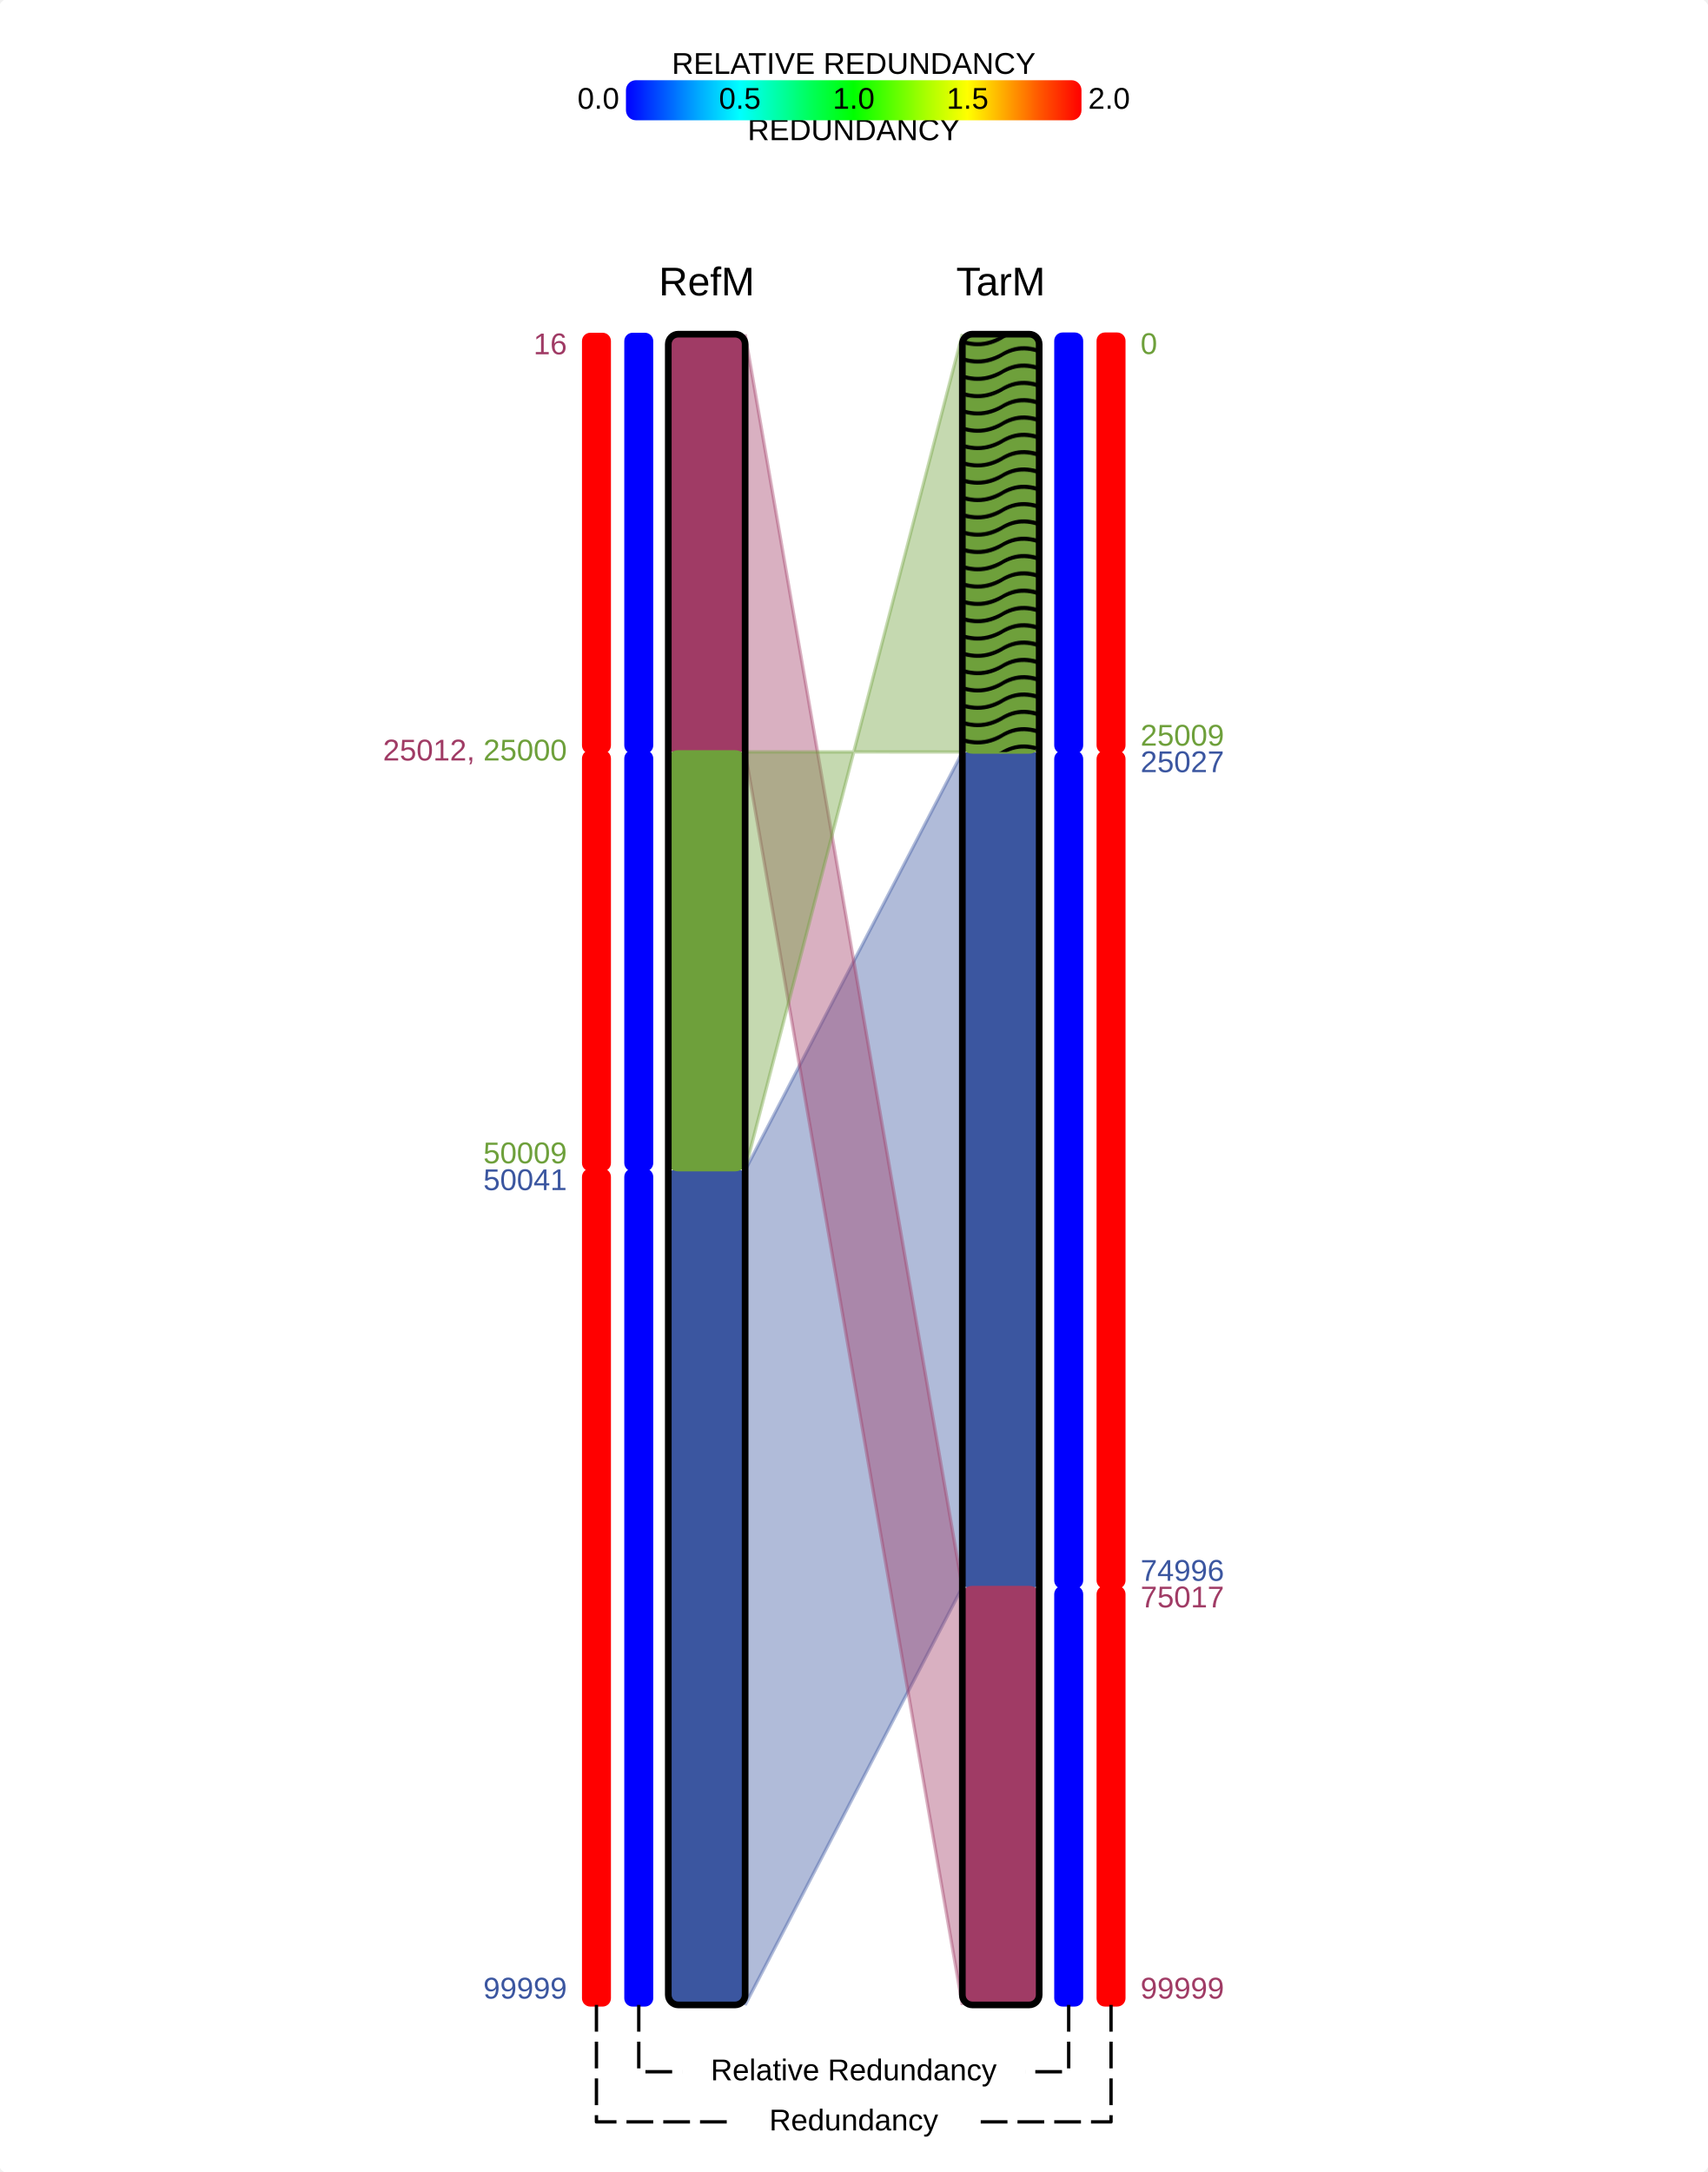
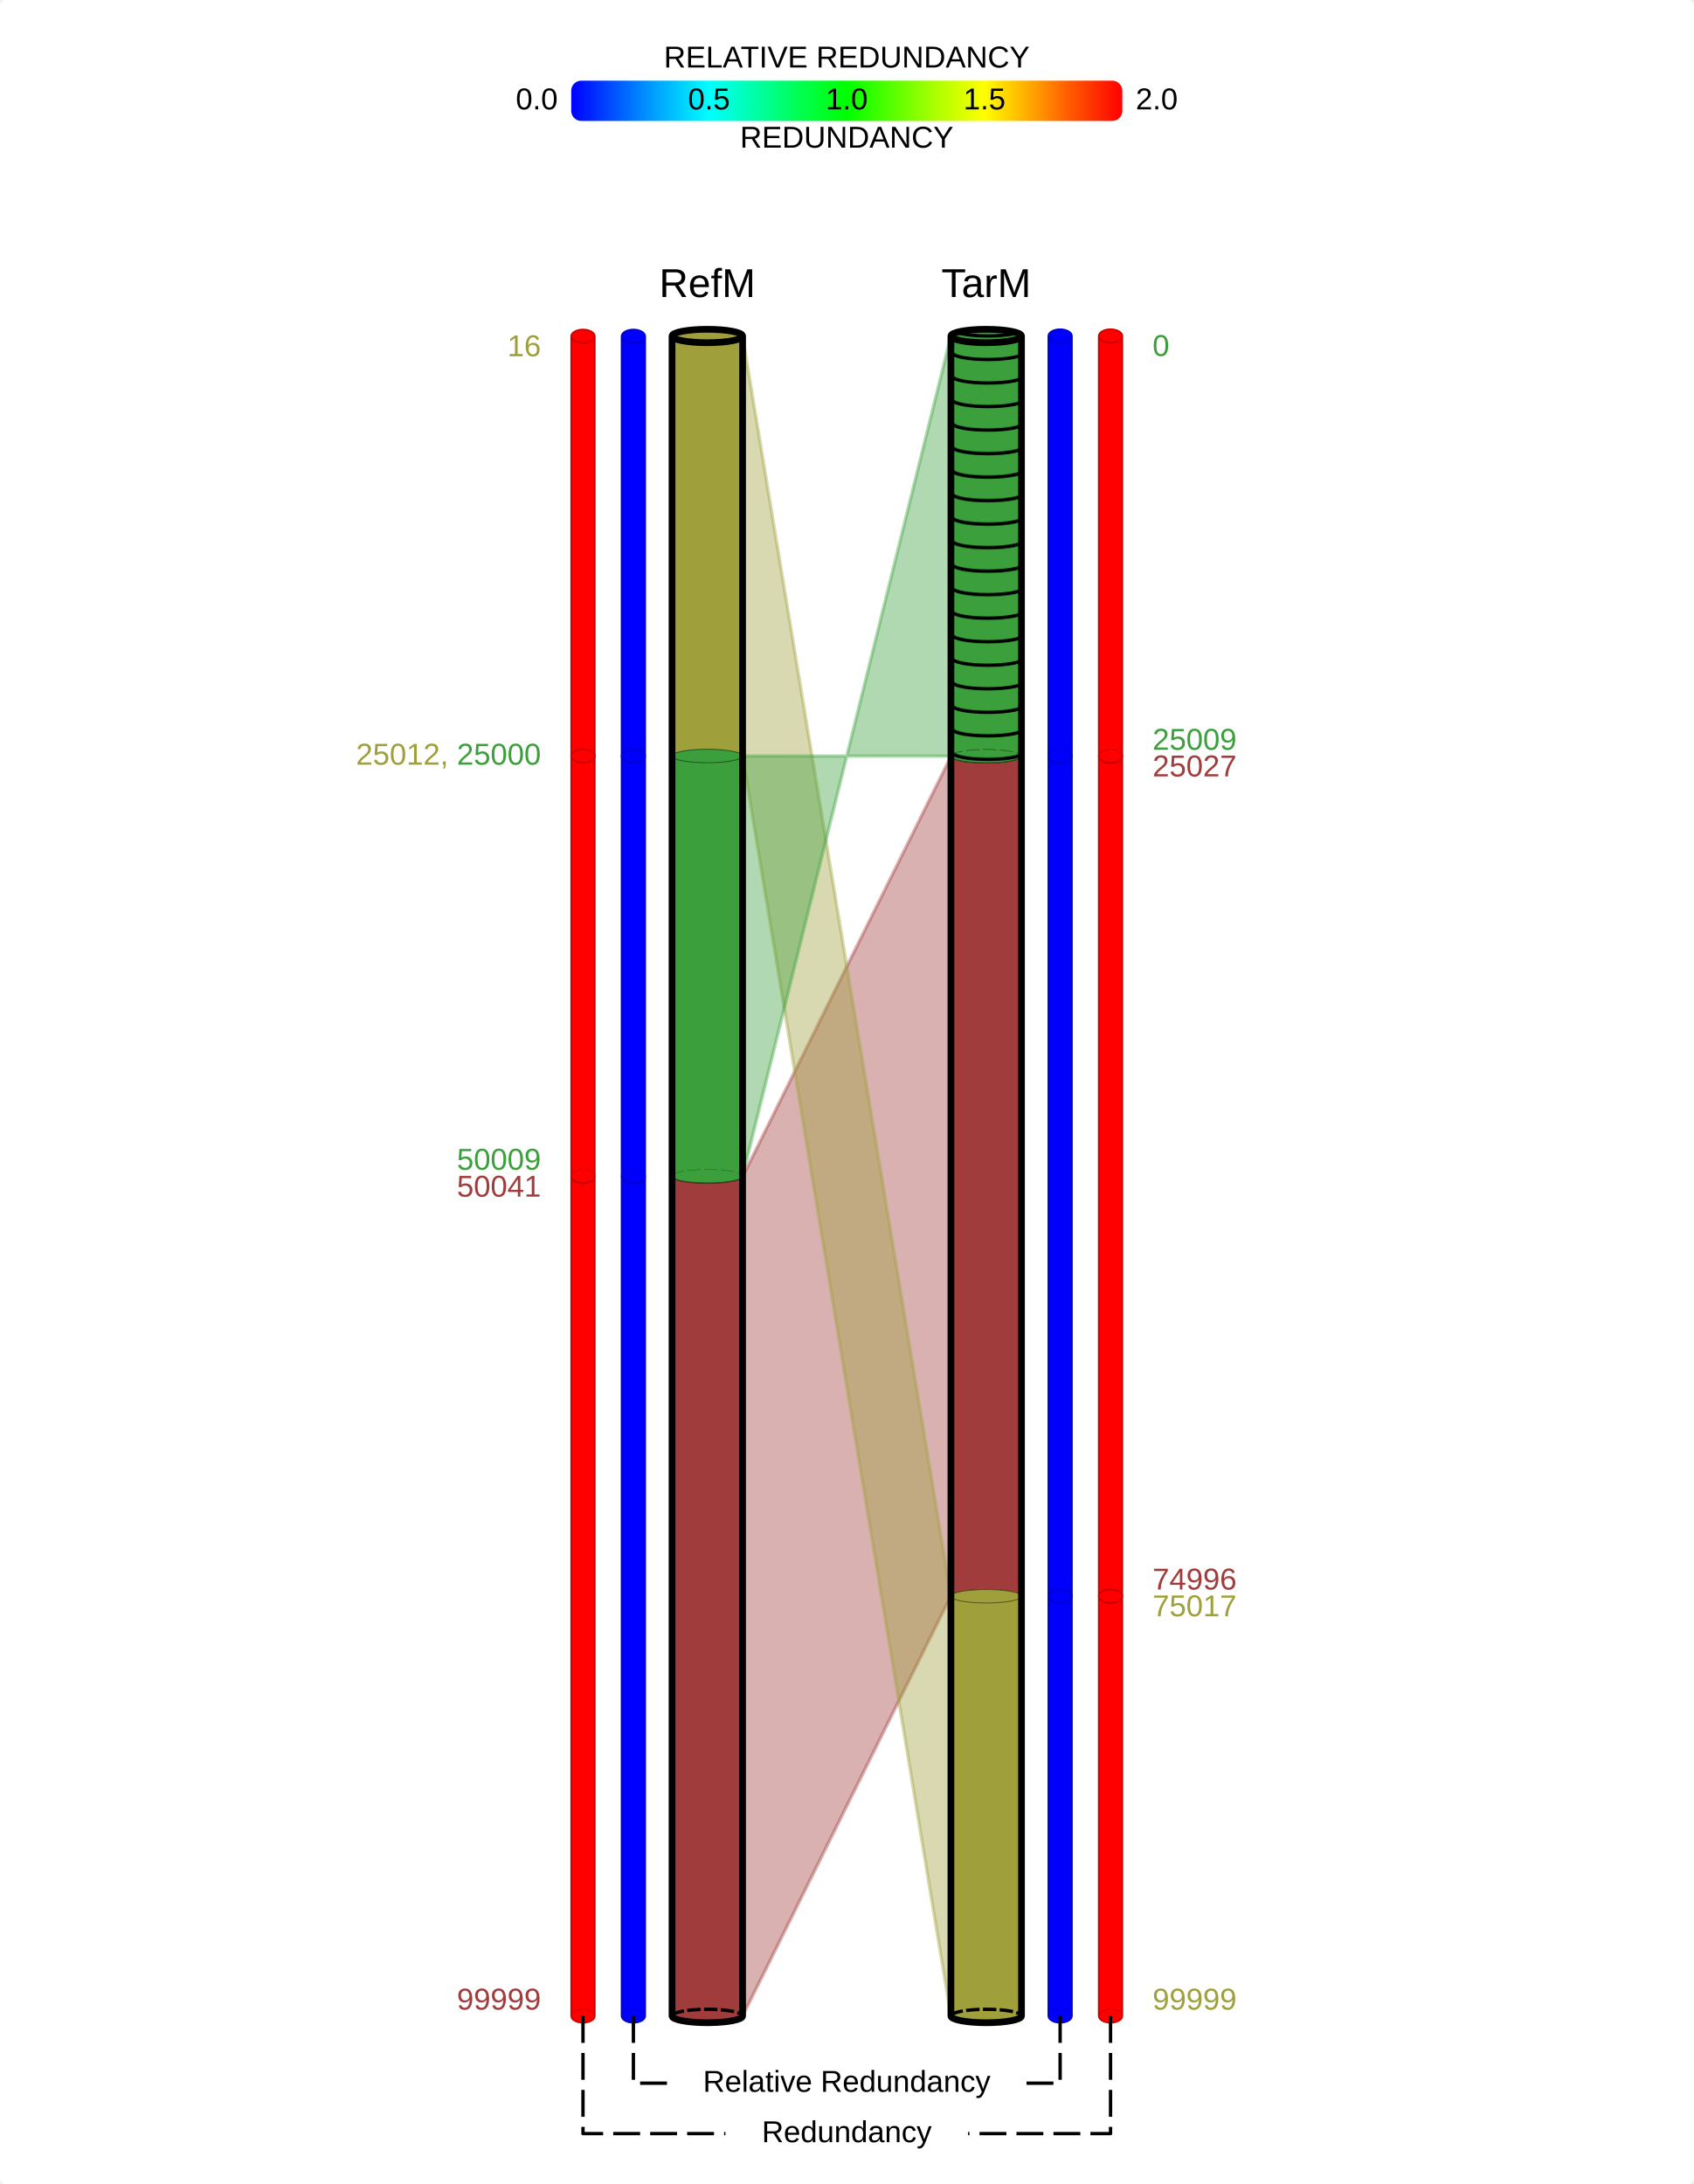
- <svg xmlns="http://www.w3.org/2000/svg" width="511" height="650">
+ <svg xmlns="http://www.w3.org/2000/svg" width="504" height="650">
  <defs id="ffff">
-     <pattern id="Wavy" height="5.181" width="30" patternUnits="userSpaceOnUse">
-       <path d="M 7.597,0.061 C 5.079,-0.187 2.656,0.302 -0.01,1.788 L -0.01,3.061 C 2.773,1.431 5.173,1.052 7.472,1.280 C 9.770,1.508 11.969,2.361 14.253,3.218 C 18.820,4.931 23.804,6.676 30.066,3.061 L 30.062,1.788 C 23.622,5.497 19.246,3.770 14.691,2.061 C 12.413,1.207 10.115,0.311 7.597,0.061 z" fill="black" stroke="none" />
+     <pattern id="Wavy" x="-10.50" y="0.00" width="21.00" height="7.00" patternUnits="userSpaceOnUse">
+       <path d="m0,0 a 10.5,2 0 0,0 21,0 " fill="transparent" fill-opacity="0.8" stroke="black" stroke-linejoin="round" stroke-dasharray="" stroke-width="1.00" />
    </pattern>
  </defs>
  <defs id="ffff">
-     <pattern id="WavyWhite" height="5.181" width="30" patternUnits="userSpaceOnUse">
-       <path d="M 7.597,0.061 C 5.079,-0.187 2.656,0.302 -0.01,1.788 L -0.01,3.061 C 2.773,1.431 5.173,1.052 7.472,1.280 C 9.770,1.508 11.969,2.361 14.253,3.218 C 18.820,4.931 23.804,6.676 30.066,3.061 L 30.062,1.788 C 23.622,5.497 19.246,3.770 14.691,2.061 C 12.413,1.207 10.115,0.311 7.597,0.061 z" fill="white" stroke="none" />
+     <pattern id="WavyWhite" x="-10.50" y="0.00" width="21.00" height="7.00" patternUnits="userSpaceOnUse">
+       <path d="m0,0 a 10.5,2 0 0,0 21,0 " fill="transparent" fill-opacity="0.8" stroke="white" stroke-linejoin="round" stroke-dasharray="" stroke-width="1.00" />
    </pattern>
  </defs>
-   <rect fill="white" stroke="white" fill-opacity="1" width="511.00" height="650.00" x="0.00" y="0.00" ry="3" />
-   <text id="211.50000085.000000" x="211.50" y="85.00" dominant-baseline="middle" transform="" font-size="12px" font-weight="normal" font-family="Arial" fill="black" text-align="start" line-height="125%%" text-anchor="middle">RefM</text>
-   <text id="299.50000085.000000" x="299.50" y="85.00" dominant-baseline="middle" transform="" font-size="12px" font-weight="normal" font-family="Arial" fill="black" text-align="start" line-height="125%%" text-anchor="middle">TarM</text>
-   <text id="169.666667100.080000" x="169.67" y="100.08" dominant-baseline="text-before-edge" transform="" font-size="9px" font-weight="normal" font-family="Arial" fill="black" text-align="start" line-height="125%%" text-anchor="end">
-     <tspan id="3" style="fill:#A03B65">16</tspan>
+   <rect fill="white" stroke="white" fill-opacity="1" width="504.00" height="650.00" x="0.00" y="0.00" ry="3" />
+   <text id="210.50000085.000000" x="210.50" y="85.00" dx="0" dy="0" dominant-baseline="middle" transform="" font-size="12px" font-weight="normal" font-family="Arial" fill="black" text-align="start" line-height="125%%" text-anchor="middle">RefM</text>
+   <text id="293.50000085.000000" x="293.50" y="85.00" dx="0" dy="0" dominant-baseline="middle" transform="" font-size="12px" font-weight="normal" font-family="Arial" fill="black" text-align="start" line-height="125%%" text-anchor="middle">TarM</text>
+   <text id="161.000000100.080000" x="161.00" y="100.08" dx="0" dy="0" dominant-baseline="text-before-edge" transform="" font-size="9px" font-weight="normal" font-family="Arial" fill="black" text-align="start" line-height="125%%" text-anchor="end">
+     <tspan id="1" style="fill:#9FA03B">16</tspan>
  </text>
-   <text id="169.666667225.030000" x="169.67" y="225.03" dominant-baseline="middle" transform="" font-size="9px" font-weight="normal" font-family="Arial" fill="black" text-align="start" line-height="125%%" text-anchor="end">
-     <tspan id="3" style="fill:#A03B65">25012, </tspan>
-     <tspan id="4" style="fill:#6EA03B">25000</tspan>
+   <text id="161.000000225.030000" x="161.00" y="225.03" dx="0" dy="0" dominant-baseline="middle" transform="" font-size="9px" font-weight="normal" font-family="Arial" fill="black" text-align="start" line-height="125%%" text-anchor="end">
+     <tspan id="1" style="fill:#9FA03B">25012, </tspan>
+     <tspan id="2" style="fill:#3BA03C">25000</tspan>
  </text>
-   <text id="169.666667350.045000" x="169.67" y="350.04" dominant-baseline="text-after-edge" transform="" font-size="9px" font-weight="normal" font-family="Arial" fill="black" text-align="start" line-height="125%%" text-anchor="end">
-     <tspan id="4" style="fill:#6EA03B">50009</tspan>
+   <text id="161.000000350.045000" x="161.00" y="350.04" dx="0" dy="0" dominant-baseline="text-after-edge" transform="" font-size="9px" font-weight="normal" font-family="Arial" fill="black" text-align="start" line-height="125%%" text-anchor="end">
+     <tspan id="2" style="fill:#3BA03C">50009</tspan>
  </text>
-   <text id="169.666667350.205000" x="169.67" y="350.21" dominant-baseline="text-before-edge" transform="" font-size="9px" font-weight="normal" font-family="Arial" fill="black" text-align="start" line-height="125%%" text-anchor="end">
-     <tspan id="2" style="fill:#3B56A0">50041</tspan>
+   <text id="161.000000350.205000" x="161.00" y="350.21" dx="0" dy="0" dominant-baseline="text-before-edge" transform="" font-size="9px" font-weight="normal" font-family="Arial" fill="black" text-align="start" line-height="125%%" text-anchor="end">
+     <tspan id="0" style="fill:#A03C3B">50041</tspan>
  </text>
-   <text id="169.666667599.995000" x="169.67" y="600.00" dominant-baseline="text-after-edge" transform="" font-size="9px" font-weight="normal" font-family="Arial" fill="black" text-align="start" line-height="125%%" text-anchor="end">
-     <tspan id="2" style="fill:#3B56A0">99999</tspan>
+   <text id="161.000000599.995000" x="161.00" y="600.00" dx="0" dy="0" dominant-baseline="text-after-edge" transform="" font-size="9px" font-weight="normal" font-family="Arial" fill="black" text-align="start" line-height="125%%" text-anchor="end">
+     <tspan id="0" style="fill:#A03C3B">99999</tspan>
  </text>
-   <text id="341.333333100.000000" x="341.33" y="100.00" dominant-baseline="text-before-edge" transform="" font-size="9px" font-weight="normal" font-family="Arial" fill="black" text-align="start" line-height="125%%" text-anchor="start">
-     <tspan id="4" style="fill:#6EA03B">0</tspan>
+   <text id="343.000000100.000000" x="343.00" y="100.00" dx="0" dy="0" dominant-baseline="text-before-edge" transform="" font-size="9px" font-weight="normal" font-family="Arial" fill="black" text-align="start" line-height="125%%" text-anchor="start">
+     <tspan id="2" style="fill:#3BA03C">0</tspan>
  </text>
-   <text id="341.333333225.045000" x="341.33" y="225.05" dominant-baseline="text-after-edge" transform="" font-size="9px" font-weight="normal" font-family="Arial" fill="black" text-align="start" line-height="125%%" text-anchor="start">
-     <tspan id="4" style="fill:#6EA03B">25009</tspan>
+   <text id="343.000000225.045000" x="343.00" y="225.05" dx="0" dy="0" dominant-baseline="text-after-edge" transform="" font-size="9px" font-weight="normal" font-family="Arial" fill="black" text-align="start" line-height="125%%" text-anchor="start">
+     <tspan id="2" style="fill:#3BA03C">25009</tspan>
  </text>
-   <text id="341.333333225.135000" x="341.33" y="225.13" dominant-baseline="text-before-edge" transform="" font-size="9px" font-weight="normal" font-family="Arial" fill="black" text-align="start" line-height="125%%" text-anchor="start">
-     <tspan id="2" style="fill:#3B56A0">25027</tspan>
+   <text id="343.000000225.135000" x="343.00" y="225.13" dx="0" dy="0" dominant-baseline="text-before-edge" transform="" font-size="9px" font-weight="normal" font-family="Arial" fill="black" text-align="start" line-height="125%%" text-anchor="start">
+     <tspan id="0" style="fill:#A03C3B">25027</tspan>
  </text>
-   <text id="341.333333474.980000" x="341.33" y="474.98" dominant-baseline="text-after-edge" transform="" font-size="9px" font-weight="normal" font-family="Arial" fill="black" text-align="start" line-height="125%%" text-anchor="start">
-     <tspan id="2" style="fill:#3B56A0">74996</tspan>
+   <text id="343.000000474.980000" x="343.00" y="474.98" dx="0" dy="0" dominant-baseline="text-after-edge" transform="" font-size="9px" font-weight="normal" font-family="Arial" fill="black" text-align="start" line-height="125%%" text-anchor="start">
+     <tspan id="0" style="fill:#A03C3B">74996</tspan>
  </text>
-   <text id="341.333333475.085000" x="341.33" y="475.08" dominant-baseline="text-before-edge" transform="" font-size="9px" font-weight="normal" font-family="Arial" fill="black" text-align="start" line-height="125%%" text-anchor="start">
-     <tspan id="3" style="fill:#A03B65">75017</tspan>
+   <text id="343.000000475.085000" x="343.00" y="475.08" dx="0" dy="0" dominant-baseline="text-before-edge" transform="" font-size="9px" font-weight="normal" font-family="Arial" fill="black" text-align="start" line-height="125%%" text-anchor="start">
+     <tspan id="1" style="fill:#9FA03B">75017</tspan>
  </text>
-   <text id="341.333333599.995000" x="341.33" y="600.00" dominant-baseline="text-after-edge" transform="" font-size="9px" font-weight="normal" font-family="Arial" fill="black" text-align="start" line-height="125%%" text-anchor="start">
-     <tspan id="3" style="fill:#A03B65">99999</tspan>
+   <text id="343.000000599.995000" x="343.00" y="600.00" dx="0" dy="0" dominant-baseline="text-after-edge" transform="" font-size="9px" font-weight="normal" font-family="Arial" fill="black" text-align="start" line-height="125%%" text-anchor="start">
+     <tspan id="1" style="fill:#9FA03B">99999</tspan>
  </text>
-   <rect fill="#3B56A0" stroke="#3B56A0" fill-opacity="1" width="23.00" height="249.79" x="200.00" y="350.21" ry="3" />
-   <rect id="rect3777" fill="#0000ff" stroke="#0000ff" fill-opacity="1" width="7.67" height="249.79" x="187.33" y="350.21" ry="2" />
-   <rect fill="#ff0000" stroke="#ff0000" fill-opacity="1" width="7.67" height="249.79" x="174.67" y="350.21" ry="2" />
-   <rect fill="#3B56A0" stroke="#3B56A0" fill-opacity="1" width="23.00" height="249.84" x="288.00" y="225.13" ry="3" />
-   <rect id="rect3777" fill="#0000ff" stroke="#0000ff" fill-opacity="1" width="7.67" height="249.84" x="316.00" y="225.13" ry="2" />
-   <rect fill="#ff0000" stroke="#ff0000" fill-opacity="1" width="7.67" height="249.84" x="328.67" y="225.13" ry="2" />
-   <polygon points="223.00,350.21 223.00,600.00 288.00,474.98 288.00,225.13" fill="#3B56A0" stroke="#3B56A0" stroke-width="1" stroke-opacity="0.4" fill-opacity="0.4" />
-   <rect fill="#A03B65" stroke="#A03B65" fill-opacity="1" width="23.00" height="124.98" x="200.00" y="100.08" ry="3" />
-   <rect id="rect3777" fill="#0000ff" stroke="#0000ff" fill-opacity="1" width="7.67" height="124.98" x="187.33" y="100.08" ry="2" />
-   <rect fill="#ff0000" stroke="#ff0000" fill-opacity="1" width="7.67" height="124.98" x="174.67" y="100.08" ry="2" />
-   <rect fill="#A03B65" stroke="#A03B65" fill-opacity="1" width="23.00" height="124.91" x="288.00" y="475.08" ry="3" />
-   <rect id="rect3777" fill="#0000ff" stroke="#0000ff" fill-opacity="1" width="7.67" height="124.91" x="316.00" y="475.08" ry="2" />
-   <rect fill="#ff0000" stroke="#ff0000" fill-opacity="1" width="7.67" height="124.91" x="328.67" y="475.08" ry="2" />
-   <polygon points="223.00,100.08 223.00,225.06 288.00,600.00 288.00,475.08" fill="#A03B65" stroke="#A03B65" stroke-width="1" stroke-opacity="0.4" fill-opacity="0.4" />
-   <rect fill="#6EA03B" stroke="#6EA03B" fill-opacity="1" width="23.00" height="125.05" x="200.00" y="225.00" ry="3" />
-   <rect id="rect3777" fill="#0000ff" stroke="#0000ff" fill-opacity="1" width="7.67" height="125.05" x="187.33" y="225.00" ry="2" />
-   <rect fill="#ff0000" stroke="#ff0000" fill-opacity="1" width="7.67" height="125.05" x="174.67" y="225.00" ry="2" />
-   <rect fill="#6EA03B" stroke="#6EA03B" fill-opacity="1" width="23.00" height="125.05" x="288.00" y="100.00" ry="3" />
-   <rect fill-opacity="1" stroke-width="2" fill="url(#Wavy)" width="23.00" height="125.05" x="288.00" y="100.00" ry="3" />
-   <rect id="rect3777" fill="#0000ff" stroke="#0000ff" fill-opacity="1" width="7.67" height="125.05" x="316.00" y="100.00" ry="2" />
-   <rect fill="#ff0000" stroke="#ff0000" fill-opacity="1" width="7.67" height="125.05" x="328.67" y="100.00" ry="2" />
-   <polygon points="223.00,225.00 223.00,350.04 288.00,100.00 288.00,225.05" fill="#6EA03B" stroke="#6EA03B" stroke-width="1" stroke-opacity="0.4" fill-opacity="0.4" />
-   <rect fill="none" stroke="#000000" stroke-width="2" stroke-linecap="butt" stroke-linejoin="miter" stroke-miterlimit="4" width="23.00" height="500.00" x="200.00" y="100.00" ry="3" />
-   <rect fill="none" stroke="#000000" stroke-width="2" stroke-linecap="butt" stroke-linejoin="miter" stroke-miterlimit="4" width="23.00" height="500.00" x="288.00" y="100.00" ry="3" />
-   <text id="255.50000024.000000" x="255.50" y="24.00" dominant-baseline="text-after-edge" transform="" font-size="9px" font-weight="normal" font-family="Arial" fill="black" text-align="start" line-height="125%%" text-anchor="middle">RELATIVE REDUNDANCY</text>
-   <text id="255.50000036.000000" x="255.50" y="36.00" dominant-baseline="text-before-edge" transform="" font-size="9px" font-weight="normal" font-family="Arial" fill="black" text-align="start" line-height="125%%" text-anchor="middle">REDUNDANCY</text>
+   <path d="M 200,350.205  v 249.79 a 10.5,2 0 0,0 21,0  v -249.79 a 10.5,2 0 0,0 -21,0  a 10.5,2 0 0,0 21,0 " fill="#A03C3B" fill-opacity="1" stroke="#501E1D" stroke-linejoin="round" stroke-dasharray="" stroke-width="0.25" />
+   <path d="M 200,599.995  a 10.5,2 0 0,1 21,0 " fill="transparent" fill-opacity="1" stroke="#501E1D" stroke-linejoin="round" stroke-dasharray="4 1" stroke-width="0.12" />
+   <path d="M 185,350.205  v 249.79 a 3.5,2 0 0,0 7,0  v -249.79 a 3.5,2 0 0,0 -7,0  a 3.5,2 0 0,0 7,0 " fill="#0000ff" fill-opacity="1" stroke="#00C" stroke-linejoin="round" stroke-dasharray="" stroke-width="0.50" />
+   <path d="M 185,599.995  a 3.5,2 0 0,1 7,0 " fill="transparent" fill-opacity="1" stroke="#00C" stroke-linejoin="round" stroke-dasharray="4 1" stroke-width="0.25" />
+   <path d="M 170,350.205  v 249.79 a 3.5,2 0 0,0 7,0  v -249.79 a 3.5,2 0 0,0 -7,0  a 3.5,2 0 0,0 7,0 " fill="#ff0000" fill-opacity="1" stroke="#C00" stroke-linejoin="round" stroke-dasharray="" stroke-width="0.50" />
+   <path d="M 170,599.995  a 3.5,2 0 0,1 7,0 " fill="transparent" fill-opacity="1" stroke="#C00" stroke-linejoin="round" stroke-dasharray="4 1" stroke-width="0.25" />
+   <path d="M 283,225.135  v 249.845 a 10.5,2 0 0,0 21,0  v -249.845 a 10.5,2 0 0,0 -21,0  a 10.5,2 0 0,0 21,0 " fill="#A03C3B" fill-opacity="1" stroke="#501E1D" stroke-linejoin="round" stroke-dasharray="" stroke-width="0.25" />
+   <path d="M 283,474.98  a 10.5,2 0 0,1 21,0 " fill="transparent" fill-opacity="1" stroke="#501E1D" stroke-linejoin="round" stroke-dasharray="4 1" stroke-width="0.12" />
+   <path d="M 312,225.135  v 249.845 a 3.5,2 0 0,0 7,0  v -249.845 a 3.5,2 0 0,0 -7,0  a 3.5,2 0 0,0 7,0 " fill="#0000ff" fill-opacity="1" stroke="#00C" stroke-linejoin="round" stroke-dasharray="" stroke-width="0.50" />
+   <path d="M 312,474.98  a 3.5,2 0 0,1 7,0 " fill="transparent" fill-opacity="1" stroke="#00C" stroke-linejoin="round" stroke-dasharray="4 1" stroke-width="0.25" />
+   <path d="M 327,225.135  v 249.845 a 3.5,2 0 0,0 7,0  v -249.845 a 3.5,2 0 0,0 -7,0  a 3.5,2 0 0,0 7,0 " fill="#ff0000" fill-opacity="1" stroke="#C00" stroke-linejoin="round" stroke-dasharray="" stroke-width="0.50" />
+   <path d="M 327,474.98  a 3.5,2 0 0,1 7,0 " fill="transparent" fill-opacity="1" stroke="#C00" stroke-linejoin="round" stroke-dasharray="4 1" stroke-width="0.25" />
+   <polygon points="221.00,350.21 221.00,600.00 283.00,474.98 283.00,225.13" fill="#A03C3B" stroke="#A03C3B" stroke-width="1" stroke-opacity="0.4" fill-opacity="0.4" />
+   <path d="M 200,100.08  v 124.98 a 10.5,2 0 0,0 21,0  v -124.98 a 10.5,2 0 0,0 -21,0  a 10.5,2 0 0,0 21,0 " fill="#9FA03B" fill-opacity="1" stroke="#4F501D" stroke-linejoin="round" stroke-dasharray="" stroke-width="0.25" />
+   <path d="M 200,225.06  a 10.5,2 0 0,1 21,0 " fill="transparent" fill-opacity="1" stroke="#4F501D" stroke-linejoin="round" stroke-dasharray="4 1" stroke-width="0.12" />
+   <path d="M 185,100.08  v 124.98 a 3.5,2 0 0,0 7,0  v -124.98 a 3.5,2 0 0,0 -7,0  a 3.5,2 0 0,0 7,0 " fill="#0000ff" fill-opacity="1" stroke="#00C" stroke-linejoin="round" stroke-dasharray="" stroke-width="0.50" />
+   <path d="M 185,225.06  a 3.5,2 0 0,1 7,0 " fill="transparent" fill-opacity="1" stroke="#00C" stroke-linejoin="round" stroke-dasharray="4 1" stroke-width="0.25" />
+   <path d="M 170,100.08  v 124.98 a 3.5,2 0 0,0 7,0  v -124.98 a 3.5,2 0 0,0 -7,0  a 3.5,2 0 0,0 7,0 " fill="#ff0000" fill-opacity="1" stroke="#C00" stroke-linejoin="round" stroke-dasharray="" stroke-width="0.50" />
+   <path d="M 170,225.06  a 3.5,2 0 0,1 7,0 " fill="transparent" fill-opacity="1" stroke="#C00" stroke-linejoin="round" stroke-dasharray="4 1" stroke-width="0.25" />
+   <path d="M 283,475.085  v 124.91 a 10.5,2 0 0,0 21,0  v -124.91 a 10.5,2 0 0,0 -21,0  a 10.5,2 0 0,0 21,0 " fill="#9FA03B" fill-opacity="1" stroke="#4F501D" stroke-linejoin="round" stroke-dasharray="" stroke-width="0.25" />
+   <path d="M 283,599.995  a 10.5,2 0 0,1 21,0 " fill="transparent" fill-opacity="1" stroke="#4F501D" stroke-linejoin="round" stroke-dasharray="4 1" stroke-width="0.12" />
+   <path d="M 312,475.085  v 124.91 a 3.5,2 0 0,0 7,0  v -124.91 a 3.5,2 0 0,0 -7,0  a 3.5,2 0 0,0 7,0 " fill="#0000ff" fill-opacity="1" stroke="#00C" stroke-linejoin="round" stroke-dasharray="" stroke-width="0.50" />
+   <path d="M 312,599.995  a 3.5,2 0 0,1 7,0 " fill="transparent" fill-opacity="1" stroke="#00C" stroke-linejoin="round" stroke-dasharray="4 1" stroke-width="0.25" />
+   <path d="M 327,475.085  v 124.91 a 3.5,2 0 0,0 7,0  v -124.91 a 3.5,2 0 0,0 -7,0  a 3.5,2 0 0,0 7,0 " fill="#ff0000" fill-opacity="1" stroke="#C00" stroke-linejoin="round" stroke-dasharray="" stroke-width="0.50" />
+   <path d="M 327,599.995  a 3.5,2 0 0,1 7,0 " fill="transparent" fill-opacity="1" stroke="#C00" stroke-linejoin="round" stroke-dasharray="4 1" stroke-width="0.25" />
+   <polygon points="221.00,100.08 221.00,225.06 283.00,600.00 283.00,475.08" fill="#9FA03B" stroke="#9FA03B" stroke-width="1" stroke-opacity="0.4" fill-opacity="0.4" />
+   <path d="M 200,225  v 125.045 a 10.5,2 0 0,0 21,0  v -125.045 a 10.5,2 0 0,0 -21,0  a 10.5,2 0 0,0 21,0 " fill="#3BA03C" fill-opacity="1" stroke="#1D501E" stroke-linejoin="round" stroke-dasharray="" stroke-width="0.25" />
+   <path d="M 200,350.045  a 10.5,2 0 0,1 21,0 " fill="transparent" fill-opacity="1" stroke="#1D501E" stroke-linejoin="round" stroke-dasharray="4 1" stroke-width="0.12" />
+   <path d="M 185,225  v 125.045 a 3.5,2 0 0,0 7,0  v -125.045 a 3.5,2 0 0,0 -7,0  a 3.5,2 0 0,0 7,0 " fill="#0000ff" fill-opacity="1" stroke="#00C" stroke-linejoin="round" stroke-dasharray="" stroke-width="0.50" />
+   <path d="M 185,350.045  a 3.5,2 0 0,1 7,0 " fill="transparent" fill-opacity="1" stroke="#00C" stroke-linejoin="round" stroke-dasharray="4 1" stroke-width="0.25" />
+   <path d="M 170,225  v 125.045 a 3.5,2 0 0,0 7,0  v -125.045 a 3.5,2 0 0,0 -7,0  a 3.5,2 0 0,0 7,0 " fill="#ff0000" fill-opacity="1" stroke="#C00" stroke-linejoin="round" stroke-dasharray="" stroke-width="0.50" />
+   <path d="M 170,350.045  a 3.5,2 0 0,1 7,0 " fill="transparent" fill-opacity="1" stroke="#C00" stroke-linejoin="round" stroke-dasharray="4 1" stroke-width="0.25" />
+   <path d="M 283,100  v 125.045 a 10.5,2 0 0,0 21,0  v -125.045 a 10.5,2 0 0,0 -21,0  a 10.5,2 0 0,0 21,0 " fill="#3BA03C" fill-opacity="1" stroke="#1D501E" stroke-linejoin="round" stroke-dasharray="" stroke-width="0.25" />
+   <path d="M 283,225.045  a 10.5,2 0 0,1 21,0 " fill="transparent" fill-opacity="1" stroke="#1D501E" stroke-linejoin="round" stroke-dasharray="4 1" stroke-width="0.12" />
+   <path d="M 283,100  v 125.045 a 10.5,2 0 0,0 21,0  v -125.045 a 10.5,2 0 0,0 -21,0  a 10.5,2 0 0,0 21,0 " fill="url(#Wavy)" fill-opacity="1" stroke="#1D501E" stroke-linejoin="round" stroke-dasharray="" stroke-width="0.25" />
+   <path d="M 283,225.045  a 10.5,2 0 0,1 21,0 " fill="transparent" fill-opacity="1" stroke="#1D501E" stroke-linejoin="round" stroke-dasharray="4 1" stroke-width="0.12" />
+   <path d="M 312,100  v 125.045 a 3.5,2 0 0,0 7,0  v -125.045 a 3.5,2 0 0,0 -7,0  a 3.5,2 0 0,0 7,0 " fill="#0000ff" fill-opacity="1" stroke="#00C" stroke-linejoin="round" stroke-dasharray="" stroke-width="0.50" />
+   <path d="M 312,225.045  a 3.5,2 0 0,1 7,0 " fill="transparent" fill-opacity="1" stroke="#00C" stroke-linejoin="round" stroke-dasharray="4 1" stroke-width="0.25" />
+   <path d="M 327,100  v 125.045 a 3.5,2 0 0,0 7,0  v -125.045 a 3.5,2 0 0,0 -7,0  a 3.5,2 0 0,0 7,0 " fill="#ff0000" fill-opacity="1" stroke="#C00" stroke-linejoin="round" stroke-dasharray="" stroke-width="0.50" />
+   <path d="M 327,225.045  a 3.5,2 0 0,1 7,0 " fill="transparent" fill-opacity="1" stroke="#C00" stroke-linejoin="round" stroke-dasharray="4 1" stroke-width="0.25" />
+   <polygon points="221.00,225.00 221.00,350.04 283.00,100.00 283.00,225.05" fill="#3BA03C" stroke="#3BA03C" stroke-width="1" stroke-opacity="0.4" fill-opacity="0.4" />
+   <path d="M 200,100  v 500 a 10.5,2 0 0,0 21,0  v -500 a 10.5,2 0 0,0 -21,0  a 10.5,2 0 0,0 21,0 " fill="transparent" fill-opacity="0.8" stroke="black" stroke-linejoin="round" stroke-dasharray="" stroke-width="2.00" />
+   <path d="M 200,600  a 10.5,2 0 0,1 21,0 " fill="transparent" fill-opacity="0.8" stroke="black" stroke-linejoin="round" stroke-dasharray="4 1" stroke-width="1.00" />
+   <path d="M 283,100  v 500 a 10.5,2 0 0,0 21,0  v -500 a 10.5,2 0 0,0 -21,0  a 10.5,2 0 0,0 21,0 " fill="transparent" fill-opacity="0.8" stroke="black" stroke-linejoin="round" stroke-dasharray="" stroke-width="2.00" />
+   <path d="M 283,600  a 10.5,2 0 0,1 21,0 " fill="transparent" fill-opacity="0.8" stroke="black" stroke-linejoin="round" stroke-dasharray="4 1" stroke-width="1.00" />
+   <text id="252.00000024.000000" x="252.00" y="24.00" dx="0" dy="-2" dominant-baseline="text-after-edge" transform="" font-size="9px" font-weight="normal" font-family="Arial" fill="black" text-align="start" line-height="125%%" text-anchor="middle">RELATIVE REDUNDANCY</text>
+   <text id="252.00000036.000000" x="252.00" y="36.00" dx="0" dy="2" dominant-baseline="text-before-edge" transform="" font-size="9px" font-weight="normal" font-family="Arial" fill="black" text-align="start" line-height="125%%" text-anchor="middle">REDUNDANCY</text>
  <defs>
-     <linearGradient id="grad187.33333324.000000" x1="0%" y1="0%" x2="100%" y2="0%">
+     <linearGradient id="grad170.00000024.000000" x1="0%" y1="0%" x2="100%" y2="0%">
      <stop offset="0%" stop-color="#0000ff" stop-opacity="1" />
      <stop offset="8%" stop-color="#0055ff" stop-opacity="1" />
      <stop offset="16%" stop-color="#00aaff" stop-opacity="1" />
      <stop offset="25%" stop-color="#00ffff" stop-opacity="1" />
      <stop offset="33%" stop-color="#00ffaa" stop-opacity="1" />
      <stop offset="41%" stop-color="#00ff55" stop-opacity="1" />
      <stop offset="50%" stop-color="#00ff00" stop-opacity="1" />
      <stop offset="58%" stop-color="#55ff00" stop-opacity="1" />
      <stop offset="66%" stop-color="#aaff00" stop-opacity="1" />
      <stop offset="75%" stop-color="#ffff00" stop-opacity="1" />
      <stop offset="83%" stop-color="#ffaa00" stop-opacity="1" />
      <stop offset="91%" stop-color="#ff5500" stop-opacity="1" />
      <stop offset="100%" stop-color="#ff0000" stop-opacity="1" />
    </linearGradient>
  </defs>
-   <rect fill="url(#grad187.33333324.000000)" width="136.33" height="12.00" x="187.33" y="24.00" ry="3" />
-   <text id="185.33333330.000000" x="185.33" y="30.00" dominant-baseline="middle" transform="" font-size="9px" font-weight="normal" font-family="Arial" fill="black" text-align="start" line-height="125%%" text-anchor="end">0.0</text>
-   <text id="221.41666730.000000" x="221.42" y="30.00" dominant-baseline="middle" transform="" font-size="9px" font-weight="normal" font-family="Arial" fill="black" text-align="start" line-height="125%%" text-anchor="middle">0.5</text>
-   <text id="255.50000030.000000" x="255.50" y="30.00" dominant-baseline="middle" transform="" font-size="9px" font-weight="normal" font-family="Arial" fill="black" text-align="start" line-height="125%%" text-anchor="middle">1.0</text>
-   <text id="289.58333330.000000" x="289.58" y="30.00" dominant-baseline="middle" transform="" font-size="9px" font-weight="normal" font-family="Arial" fill="black" text-align="start" line-height="125%%" text-anchor="middle">1.5</text>
-   <text id="325.66666730.000000" x="325.67" y="30.00" dominant-baseline="middle" transform="" font-size="9px" font-weight="normal" font-family="Arial" fill="black" text-align="start" line-height="125%%" text-anchor="start">2.0</text>
-   <path d="M 191.167,599.995 v 20.005 h 13" fill="none" stroke="black" stroke-linejoin="round" stroke-dasharray="8 3" stroke-width="1.00" />
-   <path d="M 319.833,599.995 v 20.005 h -13" fill="none" stroke="black" stroke-linejoin="round" stroke-dasharray="8 3" stroke-width="1.00" />
-   <text id="255.500000620.000000" x="255.50" y="620.00" dominant-baseline="middle" transform="" font-size="9px" font-weight="normal" font-family="Arial" fill="black" text-align="start" line-height="125%%" text-anchor="middle">Relative Redundancy</text>
-   <path d="M 178.5,599.995 v 35.005 h 40.667" fill="none" stroke="black" stroke-linejoin="round" stroke-dasharray="8 3" stroke-width="1.00" />
-   <path d="M 332.5,599.995 v 35.005 h -40.667" fill="none" stroke="black" stroke-linejoin="round" stroke-dasharray="8 3" stroke-width="1.00" />
-   <text id="255.500000635.000000" x="255.50" y="635.00" dominant-baseline="middle" transform="" font-size="9px" font-weight="normal" font-family="Arial" fill="black" text-align="start" line-height="125%%" text-anchor="middle">Redundancy</text>
+   <rect fill="url(#grad170.00000024.000000)" width="164.00" height="12.00" x="170.00" y="24.00" ry="3" />
+   <text id="168.00000030.000000" x="168.00" y="30.00" dx="-2" dy="0" dominant-baseline="middle" transform="" font-size="9px" font-weight="normal" font-family="Arial" fill="black" text-align="start" line-height="125%%" text-anchor="end">0.0</text>
+   <text id="211.00000030.000000" x="211.00" y="30.00" dx="0" dy="0" dominant-baseline="middle" transform="" font-size="9px" font-weight="normal" font-family="Arial" fill="black" text-align="start" line-height="125%%" text-anchor="middle">0.5</text>
+   <text id="252.00000030.000000" x="252.00" y="30.00" dx="0" dy="0" dominant-baseline="middle" transform="" font-size="9px" font-weight="normal" font-family="Arial" fill="black" text-align="start" line-height="125%%" text-anchor="middle">1.0</text>
+   <text id="293.00000030.000000" x="293.00" y="30.00" dx="0" dy="0" dominant-baseline="middle" transform="" font-size="9px" font-weight="normal" font-family="Arial" fill="black" text-align="start" line-height="125%%" text-anchor="middle">1.5</text>
+   <text id="336.00000030.000000" x="336.00" y="30.00" dx="2" dy="0" dominant-baseline="middle" transform="" font-size="9px" font-weight="normal" font-family="Arial" fill="black" text-align="start" line-height="125%%" text-anchor="start">2.0</text>
+   <path d="M 188.5,599.995 v 20.005 h 12.4" fill="transparent" fill-opacity="0.8" stroke="black" stroke-linejoin="round" stroke-dasharray="8 3" stroke-width="1.00" />
+   <path d="M 315.5,599.995 v 20.005 h -12.4" fill="transparent" fill-opacity="0.8" stroke="black" stroke-linejoin="round" stroke-dasharray="8 3" stroke-width="1.00" />
+   <text id="252.000000620.000000" x="252.00" y="620.00" dx="0" dy="0" dominant-baseline="middle" transform="" font-size="9px" font-weight="normal" font-family="Arial" fill="black" text-align="start" line-height="125%%" text-anchor="middle">Relative Redundancy</text>
+   <path d="M 173.5,599.995 v 35.005 h 42.4" fill="transparent" fill-opacity="0.8" stroke="black" stroke-linejoin="round" stroke-dasharray="8 3" stroke-width="1.00" />
+   <path d="M 330.5,599.995 v 35.005 h -42.4" fill="transparent" fill-opacity="0.8" stroke="black" stroke-linejoin="round" stroke-dasharray="8 3" stroke-width="1.00" />
+   <text id="252.000000635.000000" x="252.00" y="635.00" dx="0" dy="0" dominant-baseline="middle" transform="" font-size="9px" font-weight="normal" font-family="Arial" fill="black" text-align="start" line-height="125%%" text-anchor="middle">Redundancy</text>
</svg>
